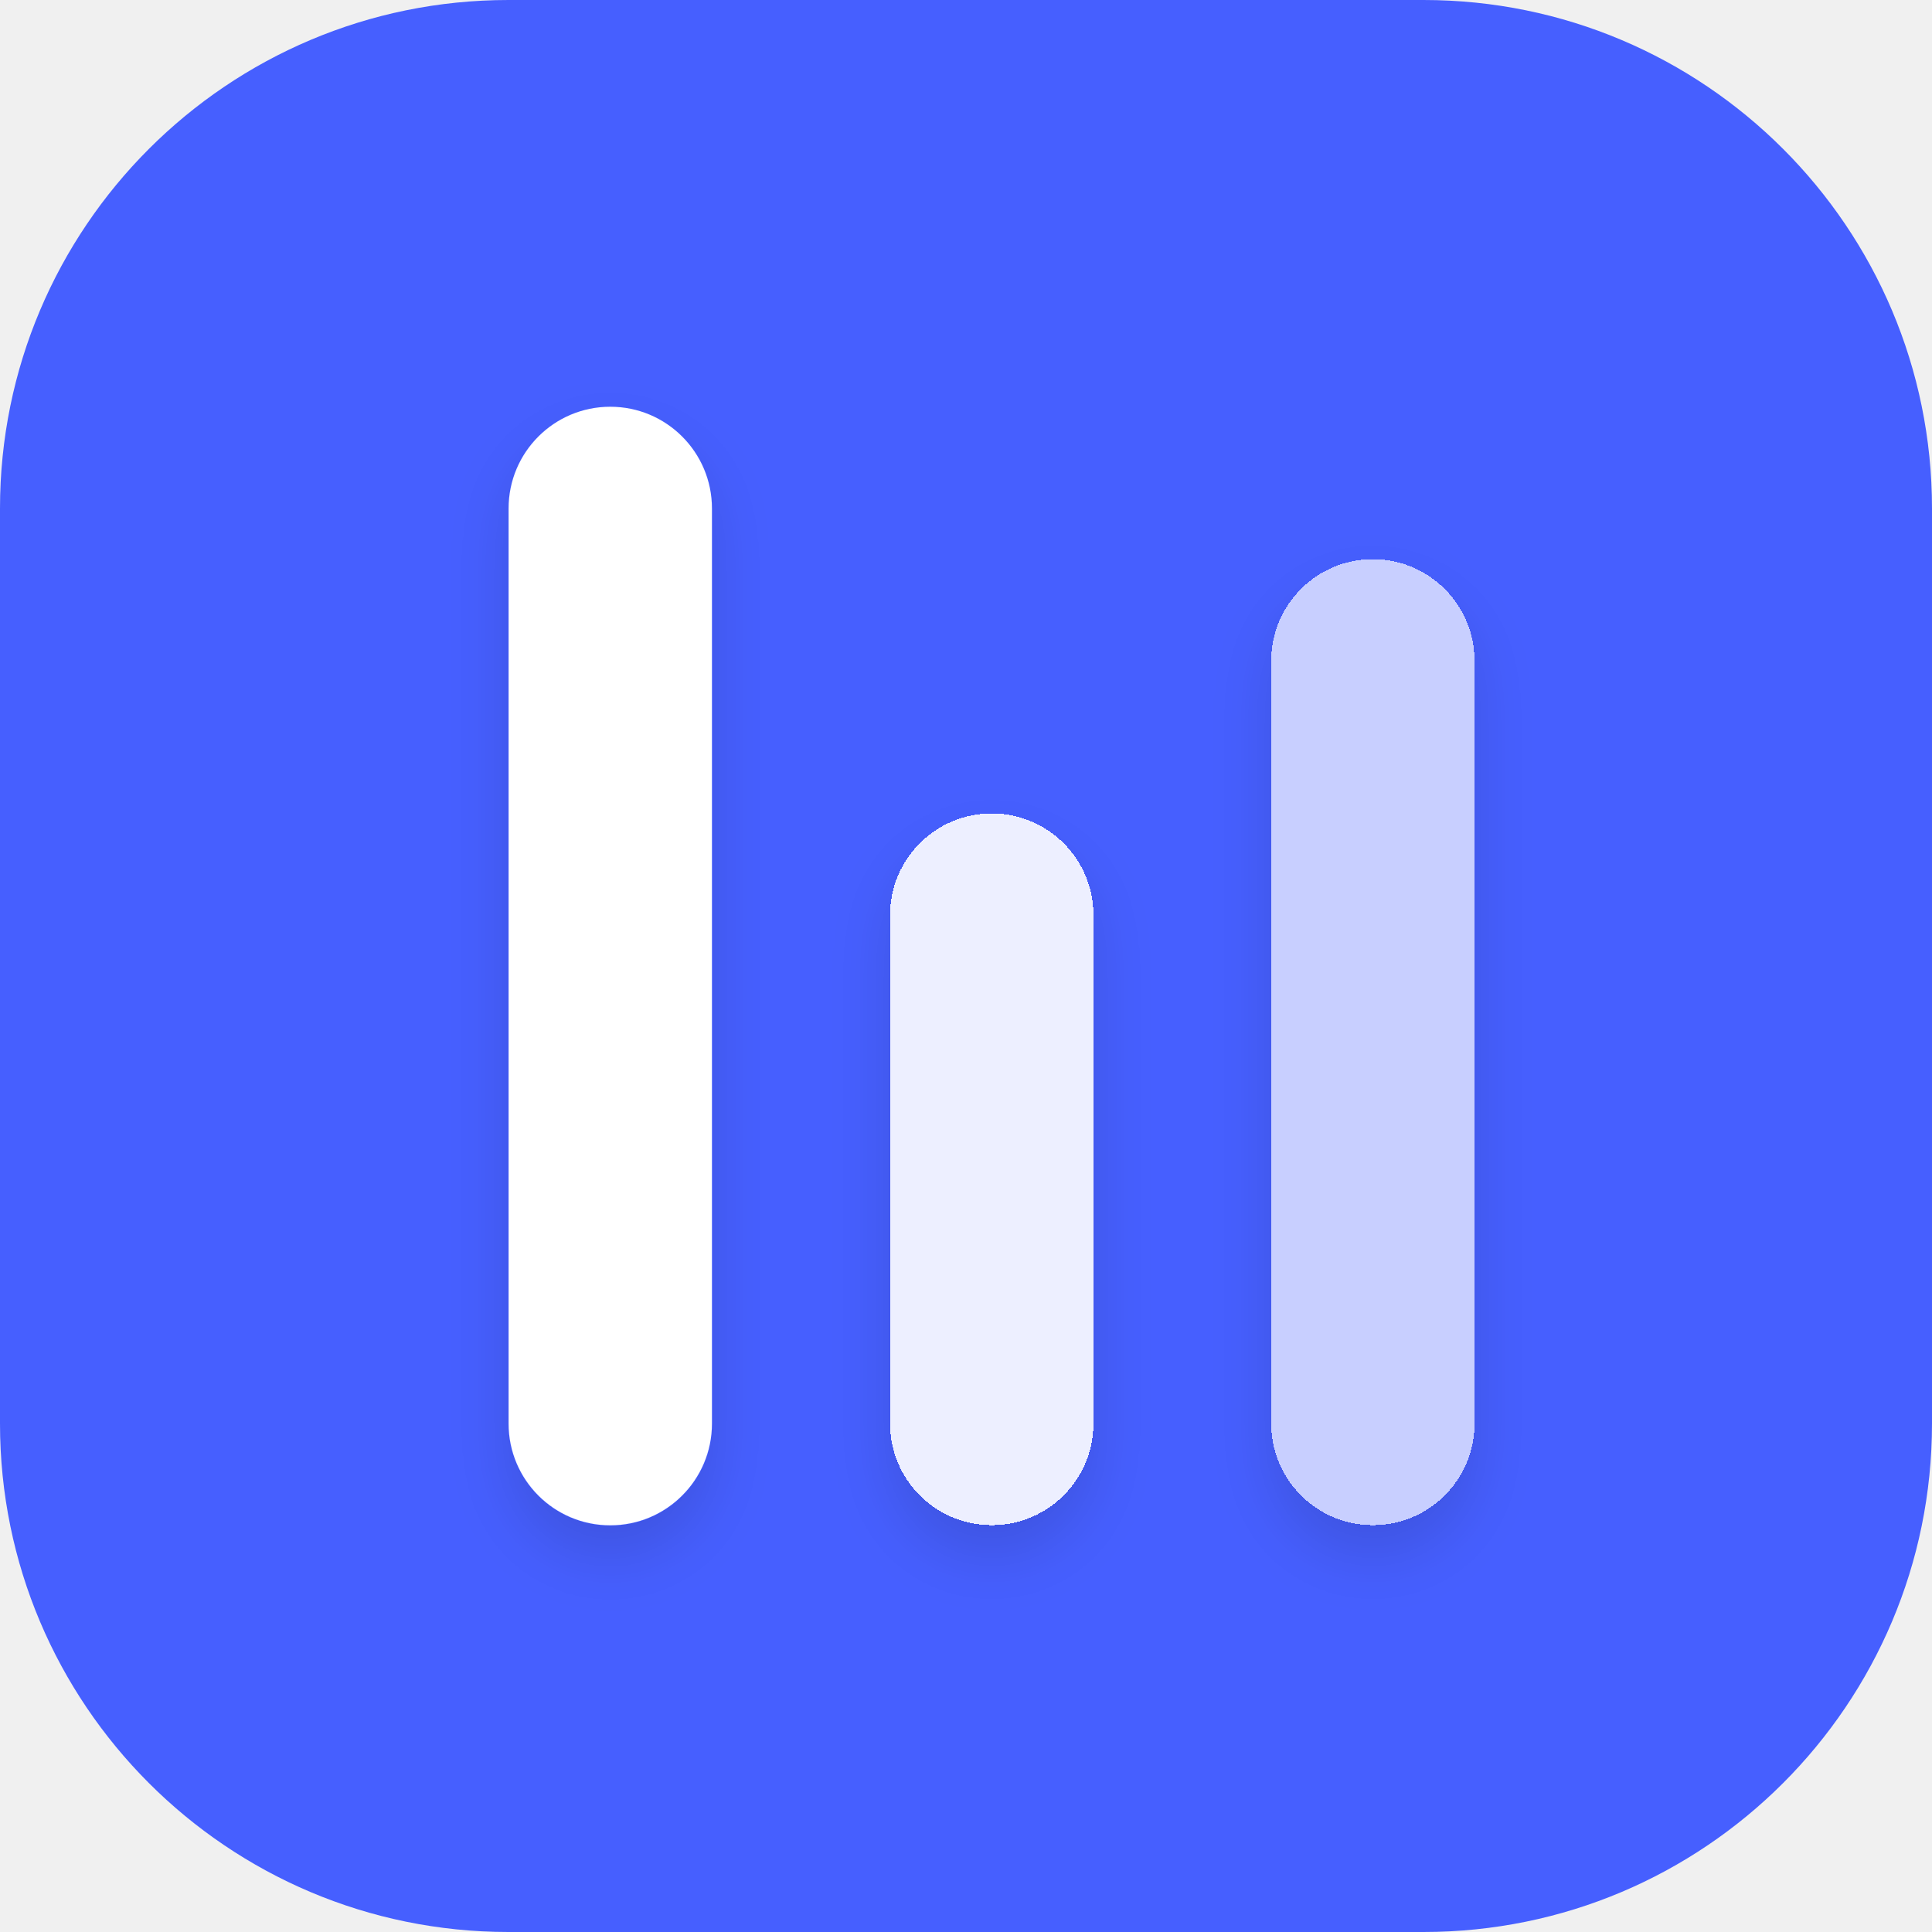
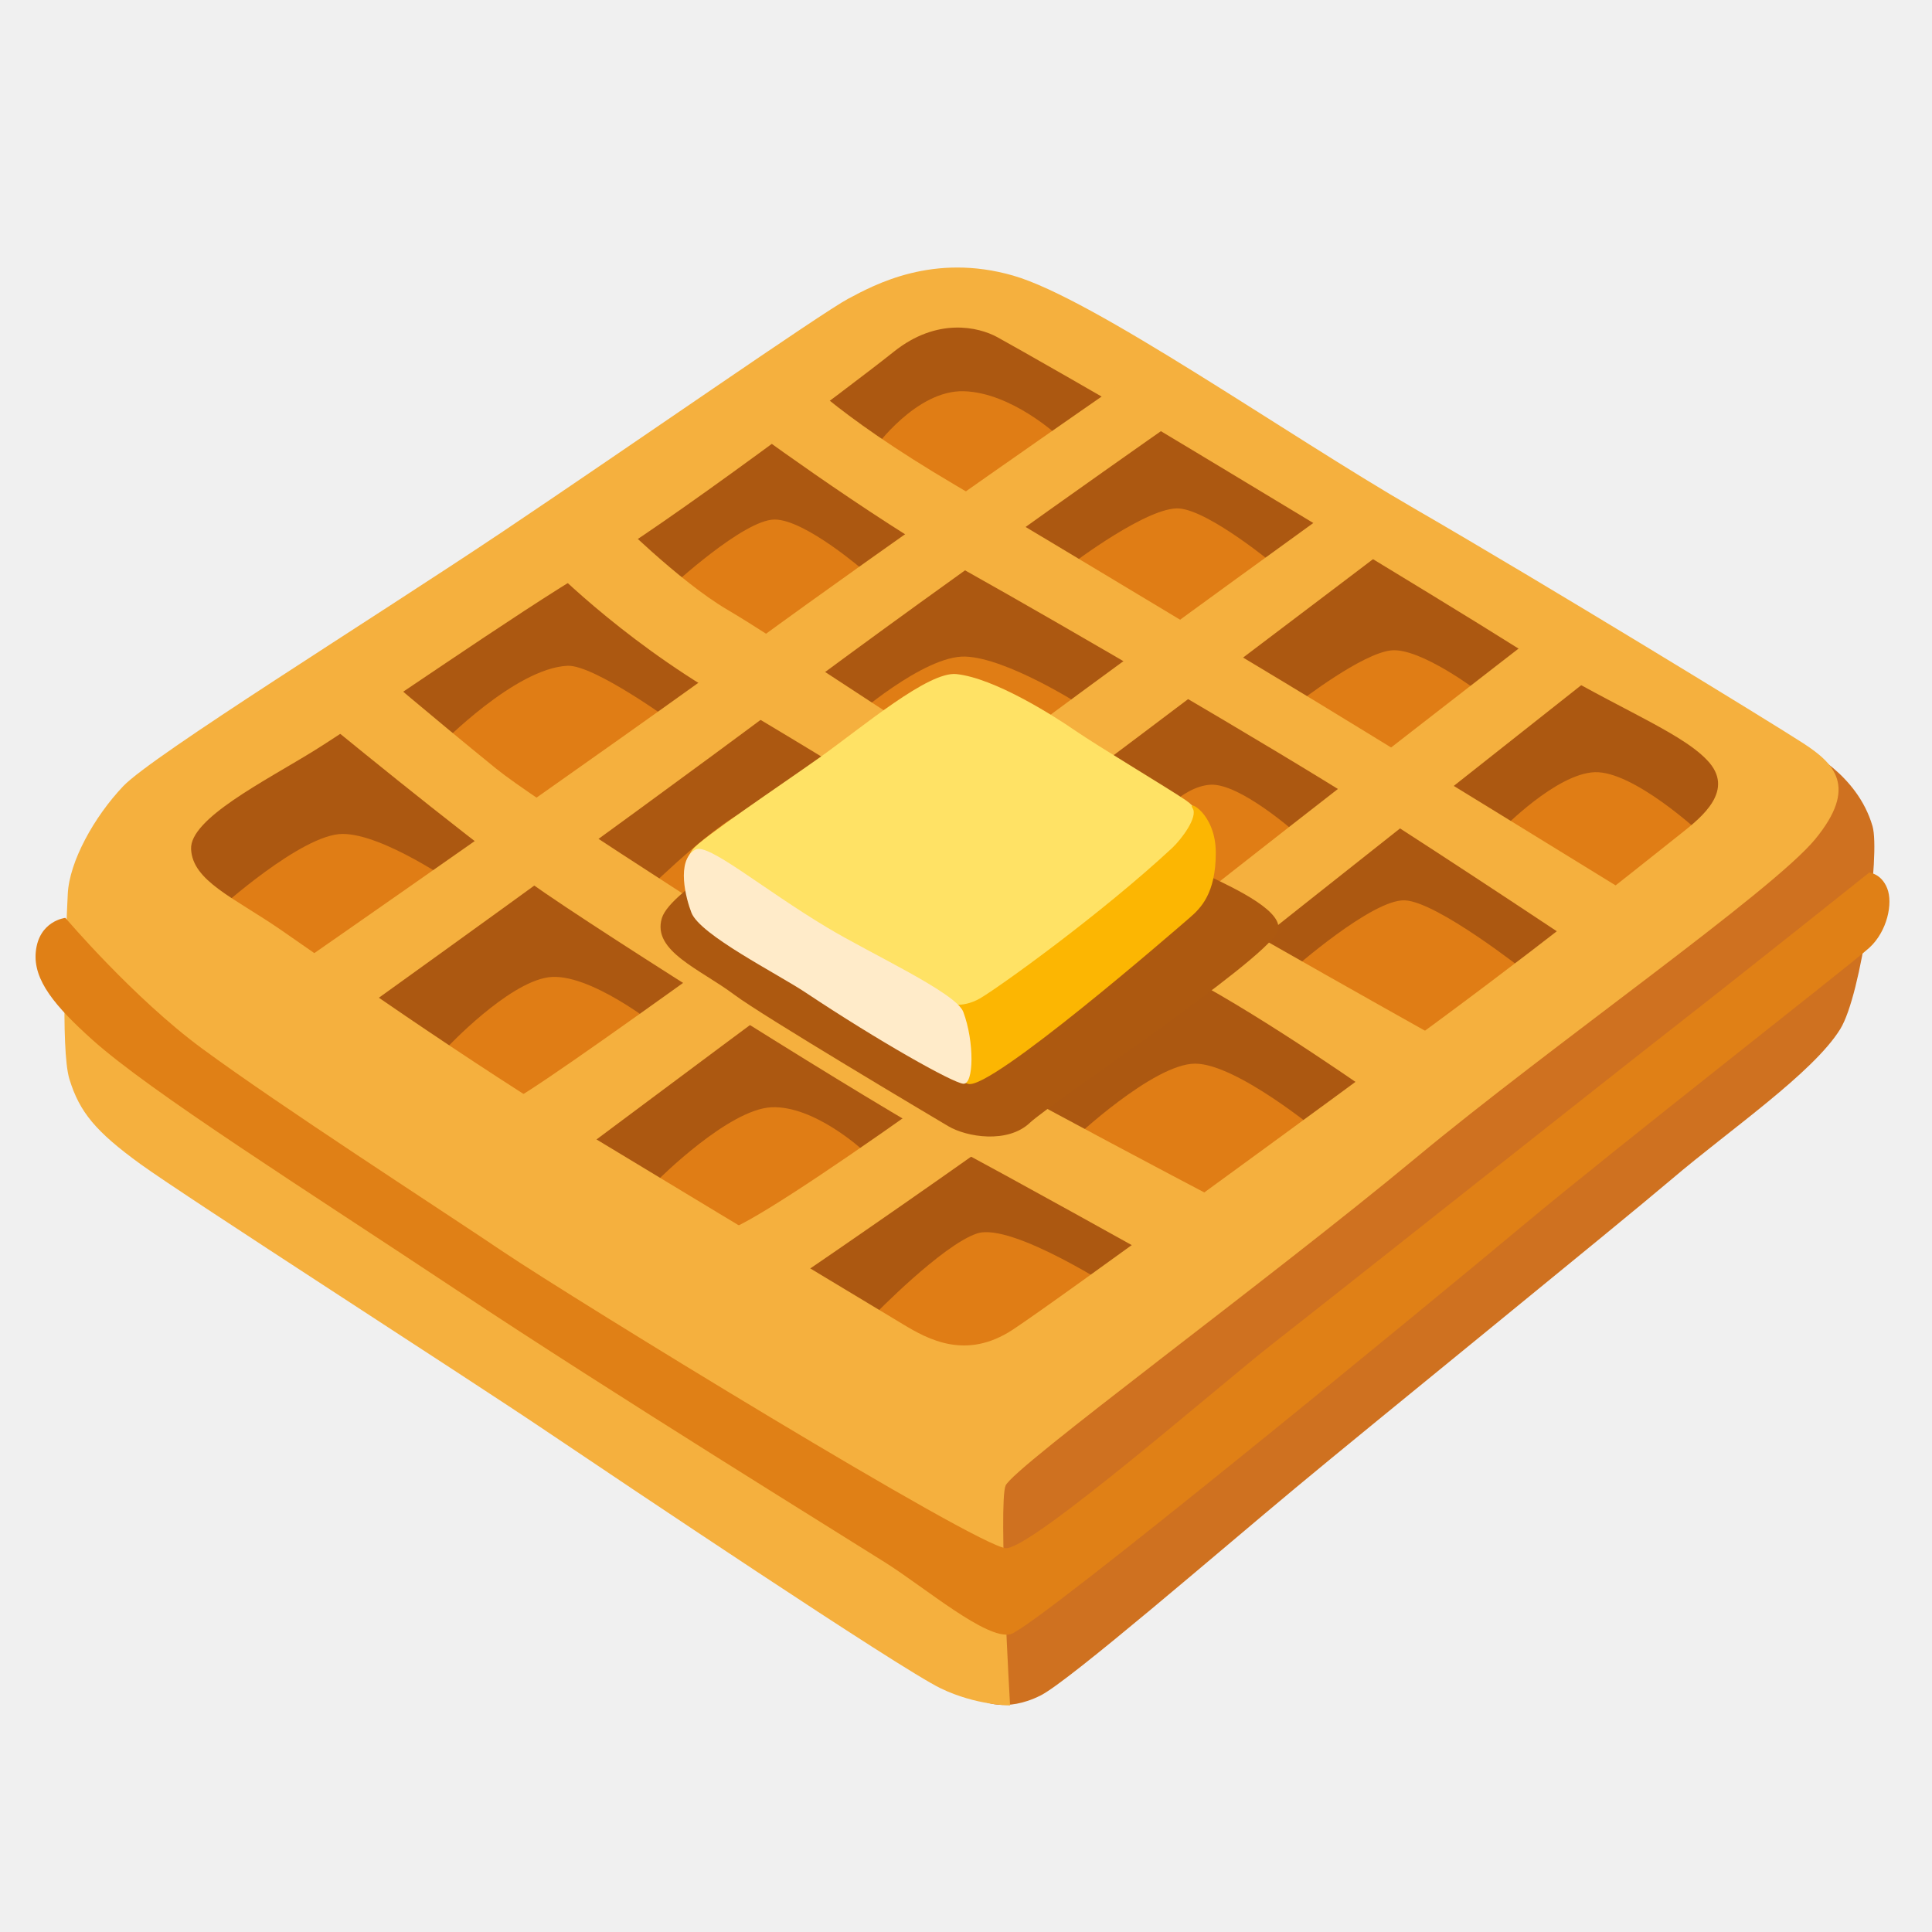
- <svg xmlns="http://www.w3.org/2000/svg" width="32" height="32" viewBox="0 0 32 32" fill="none">
-   <path d="M0 8.421C0 3.77 3.77 0 8.421 0H23.579C28.23 0 32 3.77 32 8.421V23.579C32 28.23 28.23 32 23.579 32H8.421C3.77 32 0 28.23 0 23.579V8.421Z" fill="#465FFF" />
-   <g filter="url(#filter0_d_1884_16361)">
-     <path d="M8.424 8.422C8.424 7.491 9.178 6.737 10.108 6.737C11.038 6.737 11.792 7.491 11.792 8.422V23.579C11.792 24.51 11.038 25.264 10.108 25.264C9.178 25.264 8.424 24.51 8.424 23.579V8.422Z" fill="white" />
-   </g>
-   <g filter="url(#filter1_d_1884_16361)">
-     <path d="M14.742 15.157C14.742 14.227 15.496 13.473 16.426 13.473C17.357 13.473 18.111 14.227 18.111 15.157V23.578C18.111 24.508 17.357 25.262 16.426 25.262C15.496 25.262 14.742 24.508 14.742 23.578V15.157Z" fill="white" fill-opacity="0.9" shape-rendering="crispEdges" />
-   </g>
-   <g filter="url(#filter2_d_1884_16361)">
-     <path d="M21.055 10.946C21.055 10.016 21.809 9.262 22.739 9.262C23.669 9.262 24.423 10.016 24.423 10.946V23.578C24.423 24.508 23.669 25.262 22.739 25.262C21.809 25.262 21.055 24.508 21.055 23.578V10.946Z" fill="white" fill-opacity="0.7" shape-rendering="crispEdges" />
-   </g>
-   <defs>
-     <filter id="filter0_d_1884_16361" x="7.424" y="6.237" width="5.368" height="20.526" filterUnits="userSpaceOnUse" color-interpolation-filters="sRGB">
-       <feFlood flood-opacity="0" result="BackgroundImageFix" />
-       <feColorMatrix in="SourceAlpha" type="matrix" values="0 0 0 0 0 0 0 0 0 0 0 0 0 0 0 0 0 0 127 0" result="hardAlpha" />
-       <feOffset dy="0.5" />
-       <feGaussianBlur stdDeviation="0.5" />
-       <feComposite in2="hardAlpha" operator="out" />
-       <feColorMatrix type="matrix" values="0 0 0 0 0 0 0 0 0 0 0 0 0 0 0 0 0 0 0.12 0" />
-       <feBlend mode="normal" in2="BackgroundImageFix" result="effect1_dropShadow_1884_16361" />
-       <feBlend mode="normal" in="SourceGraphic" in2="effect1_dropShadow_1884_16361" result="shape" />
-     </filter>
-     <filter id="filter1_d_1884_16361" x="13.742" y="12.973" width="5.368" height="13.789" filterUnits="userSpaceOnUse" color-interpolation-filters="sRGB">
-       <feFlood flood-opacity="0" result="BackgroundImageFix" />
-       <feColorMatrix in="SourceAlpha" type="matrix" values="0 0 0 0 0 0 0 0 0 0 0 0 0 0 0 0 0 0 127 0" result="hardAlpha" />
-       <feOffset dy="0.5" />
-       <feGaussianBlur stdDeviation="0.5" />
-       <feComposite in2="hardAlpha" operator="out" />
-       <feColorMatrix type="matrix" values="0 0 0 0 0 0 0 0 0 0 0 0 0 0 0 0 0 0 0.12 0" />
-       <feBlend mode="normal" in2="BackgroundImageFix" result="effect1_dropShadow_1884_16361" />
-       <feBlend mode="normal" in="SourceGraphic" in2="effect1_dropShadow_1884_16361" result="shape" />
-     </filter>
-     <filter id="filter2_d_1884_16361" x="20.055" y="8.762" width="5.368" height="18" filterUnits="userSpaceOnUse" color-interpolation-filters="sRGB">
-       <feFlood flood-opacity="0" result="BackgroundImageFix" />
-       <feColorMatrix in="SourceAlpha" type="matrix" values="0 0 0 0 0 0 0 0 0 0 0 0 0 0 0 0 0 0 127 0" result="hardAlpha" />
-       <feOffset dy="0.5" />
-       <feGaussianBlur stdDeviation="0.5" />
-       <feComposite in2="hardAlpha" operator="out" />
-       <feColorMatrix type="matrix" values="0 0 0 0 0 0 0 0 0 0 0 0 0 0 0 0 0 0 0.12 0" />
-       <feBlend mode="normal" in2="BackgroundImageFix" result="effect1_dropShadow_1884_16361" />
-       <feBlend mode="normal" in="SourceGraphic" in2="effect1_dropShadow_1884_16361" result="shape" />
-     </filter>
-   </defs>
+ <svg xmlns="http://www.w3.org/2000/svg" width="800px" height="800px" viewBox="0 0 128 128" aria-hidden="true" role="img" class="iconify iconify--noto" preserveAspectRatio="xMidYMid meet">
+   <path d="M114.97 55.28L64.58 94.37l.48 18.3s1.55.84 3.9-.35c1.93-.99 11.84-9.56 16.88-13.75c5.03-4.19 21.15-17.25 24.93-20.46c3.78-3.22 9.35-7.02 11.15-9.93c1.42-2.3 2.66-11.63 2.14-13.44c-1.01-3.49-4.45-5.08-4.45-5.08l-4.64 5.62z" fill="#cf7120" />
+   <path d="M54.96 22.34c-.39.9-45.76 32.78-45.76 32.78l8.1 10.41S57.28 91.88 65.12 91.5s32.27-19.03 32.27-19.03l20.18-20.05s-6.81-5.14-7.58-5.66S68.97 21.7 68.97 21.7l-7.07-1.8l-6.94 2.44z" fill="#e07d15" />
+   <path d="M14.47 60.26s5.53-5.01 8.23-5.01s7.46 3.34 7.46 3.34l-7.2 7.58l6.68 3.21s3.98-4.24 6.68-4.63s7.33 3.34 7.33 3.34l-5.91 7.2l5.91 2.83s4.63-4.63 7.46-4.76s6.04 2.83 6.04 2.83l-5.53 8.1l6.3 2.83s4.5-4.63 6.81-5.4c2.31-.77 9.38 3.86 9.38 3.86l4.24-4.24l-27.64-15.3l-28.14-20.3l-14.53 9.77l6.43 4.75z" fill="#ac5811" />
+   <path d="M29.22 49.32s4.92-5.05 8.38-5.21c1.76-.08 7.05 3.78 7.05 3.78l-7.46 7.97l5.72 3.07s5.82-5.72 7.36-5.42c1.53.31 18.8 12.77 18.8 12.77l-5.11 5.52l7.15 3.68s5.31-5.01 8.07-5.01s8.28 4.6 8.28 4.6l6.64-4.9l-56.8-35.36l-14.51 10.63l6.43 3.88z" fill="#ac5811" />
+   <path d="M48.94 28.48s-10.83 6.85-9.81 7.25c1.02.41 5.31 3.17 5.31 3.17s4.83-4.48 6.88-4.48c2.04 0 6 3.46 6 3.46l-6.34 6.34l5.41 3.44s4.81-4.26 7.57-4.16c2.76.1 7.56 3.17 7.56 3.17l.41 4.6l4.5 3.17s1.84-2.35 3.78-2.45c1.94-.1 5.62 3.17 5.62 3.17l-4.6 6.74l4.39 2.35s5.31-4.7 7.46-4.6c2.15.1 7.97 4.7 7.97 4.7l4.5-3.98l-55.69-33.12l-.92 1.23z" fill="#ac5811" />
+   <path d="M53.34 26.23l4.6 3.47s2.76-3.88 5.93-3.78c3.17.1 6.23 2.96 6.23 2.96L64.88 34l6.13 3.37s5.11-3.88 7.15-3.68c2.04.2 6.34 3.78 6.34 3.78l-3.47 6.44l5.11 2.55s4.09-3.17 6.03-3.37c1.94-.2 5.82 2.76 5.82 2.76l-4.6 6.13l6.13 2.96s3.58-3.68 6.13-3.78c2.55-.1 6.95 3.98 6.95 3.98l4.7-3.78L67.44 20.2h-7.97l-6.13 6.03z" fill="#ac5811" />
+   <path d="M119.48 49.25c-2.04-1.33-17.3-10.66-25.78-15.56s-21.25-13.9-26.57-15.43c-5.31-1.53-9.2.61-10.93 1.53c-1.74.92-14.39 9.73-22.89 15.43c-8.69 5.82-23.19 14.82-25.14 16.86c-1.94 2.04-3.58 5.01-3.68 7.15s-.5 10.3.11 12.27c.67 2.18 1.74 3.47 4.7 5.62s21.87 14.3 26.87 17.68c5.01 3.37 23.42 15.74 26.16 17.06c2.34 1.13 4.59 1.13 4.59 1.13s-.78-13.36-.3-14.56s17.41-13.6 27.2-21.73c8.93-7.42 23.58-17.63 26.44-21.1c2.86-3.48 1.26-5.02-.78-6.35zm-8.09 5.96c-1.34 1.05-7.86 6.33-15.63 12.08c-7.77 5.75-25.6 18.79-28.67 20.81c-3.07 2.01-5.56.67-7.29-.38c-1.73-1.05-7.83-4.7-20.38-12.29c-8.69-5.26-17.78-11.74-20.85-13.85c-3.07-2.11-5.81-3.21-5.91-5.32c-.1-2.01 4.85-4.49 8.11-6.5s13.52-9.21 18.41-12.08C44.07 34.8 56.34 25.6 59.22 23.3c2.88-2.3 5.62-1.63 6.84-.97c.86.46 8.31 4.71 10.71 6.15s18.08 10.86 23.61 14.35c6.15 3.88 10.79 5.51 12.71 7.52c1.92 1.99-.36 3.8-1.7 4.86z" fill="#f5b03e" />
+   <path d="M19.21 64.27s21.51-14.94 30.66-21.64c9.11-6.67 24.2-17.11 24.2-17.11l4.45 1.92S63.35 38.03 51.85 46.61S23.21 67.46 23.21 67.46l-4-3.19z" fill="#f5b03e" />
+   <path d="M33.78 72.97c1.07-.15 23.14-16.24 33.71-24.06s20.99-15.32 20.99-15.32l3.97 2.33S70.71 52.44 63.36 57.8s-25.59 19-25.59 19l-3.99-3.83z" fill="#f5b03e" />
+   <path d="M48.03 81.55c2.45-.46 21.31-14.1 30.04-21s23.43-18.27 23.43-18.27l4.33 2.27S87.11 59.33 78.07 66.53S48.34 87.68 48.34 87.68l-.31-6.13z" fill="#f5b03e" />
+   <path d="M25.02 44.39l-3.99 2.99s9.42 7.76 14.08 11.09s23.4 15.08 27.61 17.3c4.21 2.22 13.53 7.43 13.53 7.43l4.88-3.49S58.18 67.69 52.38 63.86c-6.54-4.32-16.97-10.89-19.49-12.92c-4.65-3.78-7.87-6.55-7.87-6.55z" fill="#f5b03e" />
+   <path d="M40.55 34.08l-4.44 3.1s4.77 4.99 11.86 9.09S73.59 62.02 78.8 64.79c5.21 2.77 12.42 7.87 12.42 7.87l3.89-3.98S73.48 56.59 65.94 51.82S51.41 42.29 48.2 40.4c-3.22-1.88-7.65-6.32-7.65-6.32z" fill="#f5b03e" />
+   <path d="M52.58 24.38l-3.72 3.38s8.65 6.43 15.19 10.09c6.54 3.66 20.4 11.75 26.17 15.41s15.41 10.09 15.41 10.09l3.44-3.44S89.39 47.79 85.01 45.16c-4.99-2.99-17.37-10.46-21.7-13.01c-8.3-4.88-10.73-7.77-10.73-7.77z" fill="#f5b03e" />
+   <path d="M51.36 55.17s-6.93 3.71-7.51 5.66c-.66 2.18 2.53 3.37 4.81 5.08c1.84 1.38 12.93 7.97 14.16 8.7s3.94 1.17 5.41-.22c1.47-1.38 15.38-10.6 16.39-12.63c.64-1.29-2.79-2.89-4.5-3.71s-28.76-2.88-28.76-2.88z" fill="#ad5910" />
+   <path d="M63.37 44.66c-1.86-.2-6.18 3.47-9.07 5.53c-2.58 1.83-7.92 5.4-8.42 6.1c-1.38 1.92.84 4.04.84 4.04s15.74 8.07 16.26 8c.51-.06 4.25-.51 6.18-2.06c1.93-1.54 10.55-10.94 10.55-10.94s.26-1.35-1.16-2.32c-1.13-.77-5.84-3.59-7.32-4.61c-1.48-1.02-5.35-3.47-7.86-3.74z" fill="#ffe265" />
+   <path d="M62.6 66.47s1.09.39 2.32-.32s8.04-5.6 12.74-9.97c.6-.56 1.74-2.06 1.35-2.64c-.39-.58 1.54.32 1.54 2.96c0 2.71-1.01 3.68-1.74 4.31c-.97.84-13.19 11.45-14.67 11c-1.05-.32-2.9-1.74-2.9-1.74l1.36-3.6z" fill="#fcb602" />
+   <path d="M46.07 56.29c-1.31.73-.61 3.29-.26 4.18c.58 1.48 5.69 4.04 7.58 5.3c4.79 3.19 9.72 5.97 10.43 6.03c.71.06.74-2.79 0-4.76c-.48-1.27-6.1-3.83-9.02-5.59c-4.34-2.6-7.89-5.63-8.73-5.16z" fill="#ffebc9" />
+   <path d="M2.37 63.07c-.18 1.87 1.29 3.61 3.74 5.81c3.84 3.45 13.98 9.84 24.22 16.64s25.7 16.34 28.35 18.02s6.69 5.12 8.27 4.73s28.06-22.15 34.06-27.17c6.01-5.02 21.66-17.23 22.84-18.31s1.58-2.95 1.18-3.94c-.39-.98-1.19-1.04-1.19-1.04s-7.96 6.36-12.88 10.2c-4.92 3.84-23.04 18.21-26.58 20.97c-3.54 2.76-15.95 13.59-17.72 13.59S37.91 86.01 33.38 82.96c-4.53-3.05-14.77-9.65-19.99-13.49c-4.55-3.35-9.06-8.66-9.06-8.66s-1.76.19-1.96 2.26z" fill="#e08016" />
</svg>
